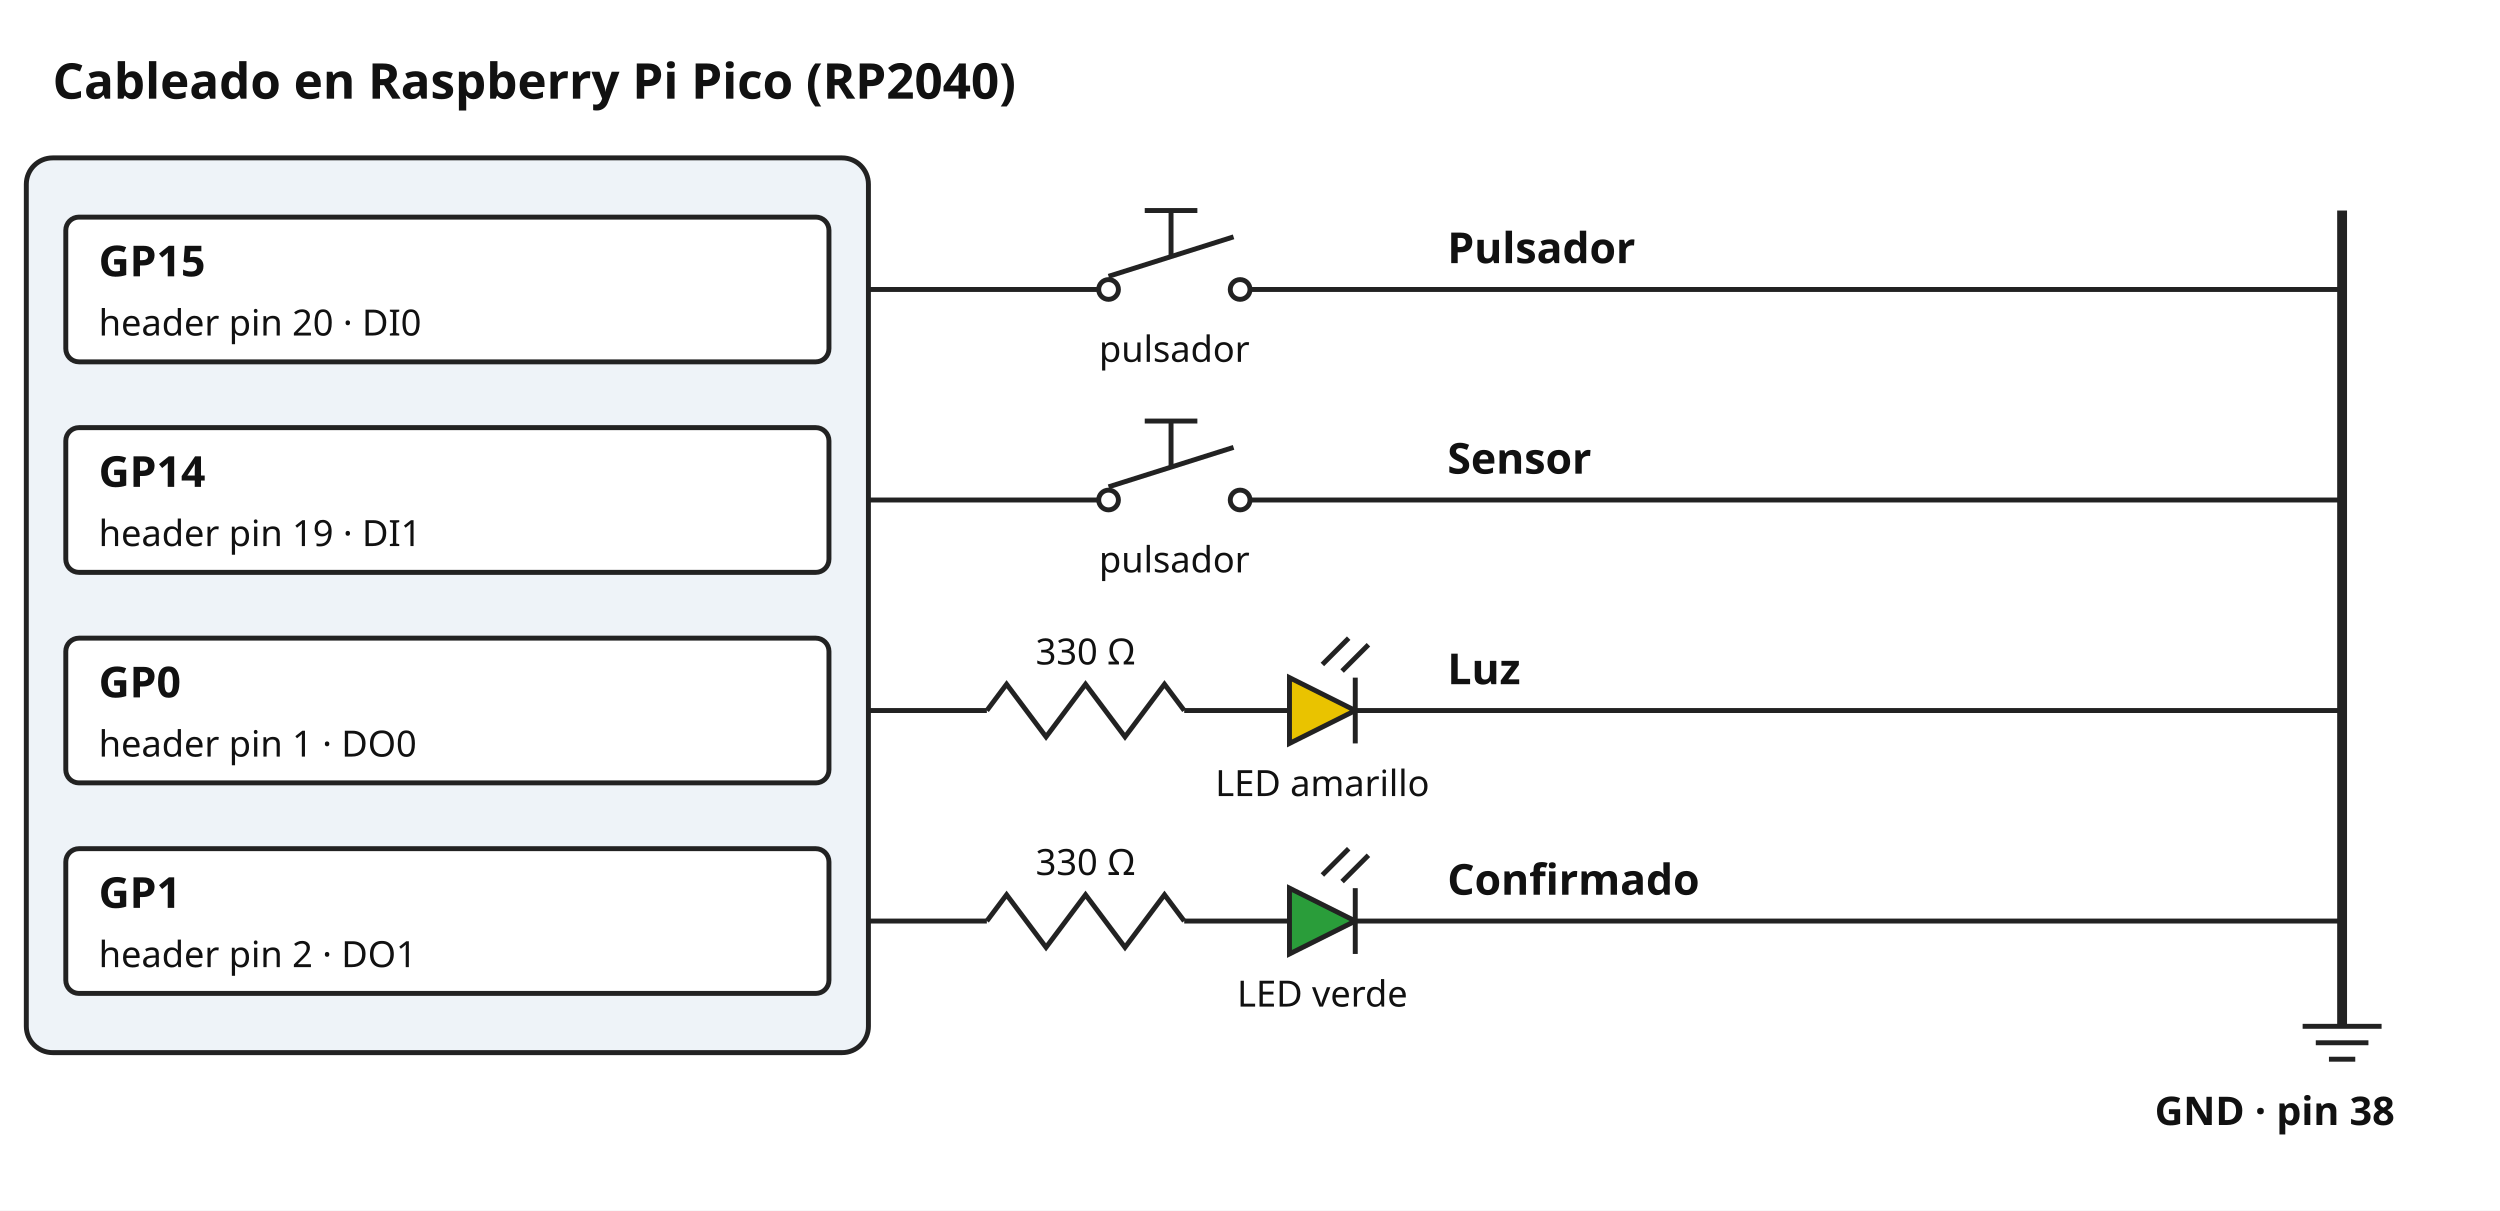
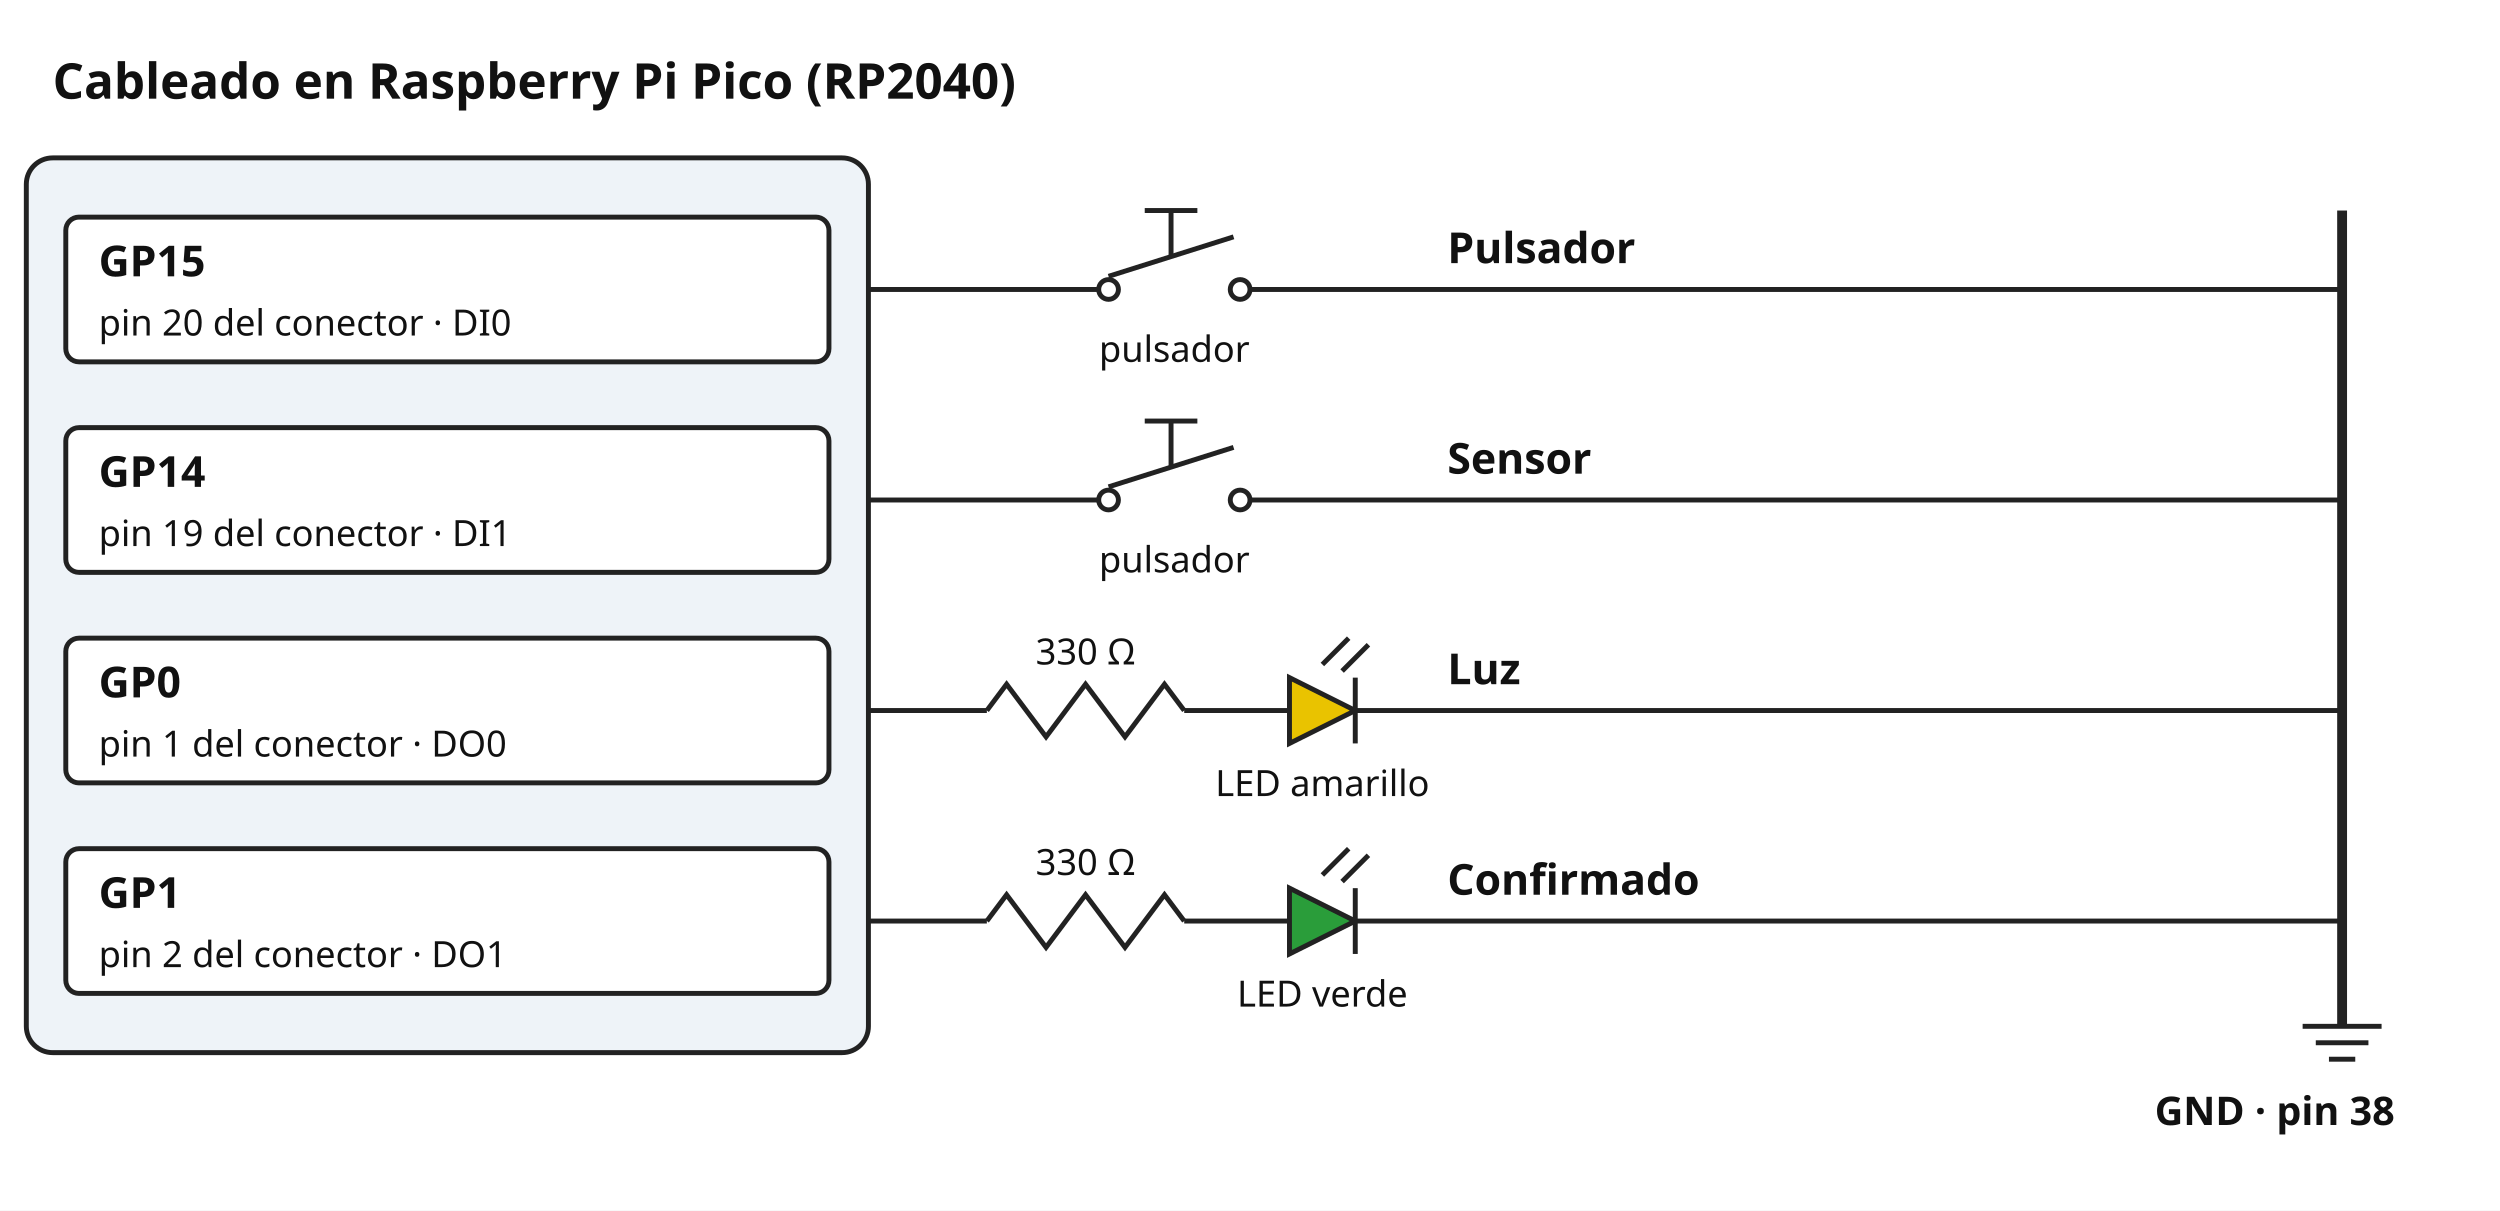
<svg xmlns="http://www.w3.org/2000/svg" viewBox="0 0 760 368" width="760" height="368" role="img" aria-labelledby="wiring-rpi-pico-rp2040-title wiring-rpi-pico-rp2040-desc" font-family="sans-serif" fill="#111111" stroke="#222222" stroke-width="1.5">
  <rect width="760" height="368" fill="#ffffff" stroke="none" />
  <text stroke="none" x="16" y="30" font-size="15" font-weight="bold">Cableado en Raspberry Pi Pico (RP2040)</text>
  <rect x="8" y="48" width="256" height="272" rx="8" fill="#eef3f8" />
  <rect x="20" y="66" width="232" height="44" rx="4" fill="#ffffff" />
  <text stroke="none" x="30" y="84" font-size="13" font-weight="bold">GP15</text>
-   <text stroke="none" x="30" y="102" font-size="11">header pin 20 · DI0</text>
+   <text stroke="none" x="30" y="102" font-size="11">pin 20 del conector · DI0</text>
  <text stroke="none" x="440" y="80" font-size="13" font-weight="bold">Pulsador</text>
  <polyline points="264,88 334,88" fill="none" />
  <circle cx="337" cy="88" r="3" fill="#ffffff" />
  <circle cx="377" cy="88" r="3" fill="#ffffff" />
  <polyline points="337,84 375,72" fill="none" />
  <polyline points="356,78 356,64" fill="none" />
  <polyline points="348,64 364,64" fill="none" />
  <text stroke="none" x="357" y="110" text-anchor="middle" font-size="11">pulsador</text>
  <polyline points="380,88 712,88" fill="none" />
  <rect x="20" y="130" width="232" height="44" rx="4" fill="#ffffff" />
  <text stroke="none" x="30" y="148" font-size="13" font-weight="bold">GP14</text>
-   <text stroke="none" x="30" y="166" font-size="11">header pin 19 · DI1</text>
+   <text stroke="none" x="30" y="166" font-size="11">pin 19 del conector · DI1</text>
  <text stroke="none" x="440" y="144" font-size="13" font-weight="bold">Sensor</text>
  <polyline points="264,152 334,152" fill="none" />
  <circle cx="337" cy="152" r="3" fill="#ffffff" />
  <circle cx="377" cy="152" r="3" fill="#ffffff" />
  <polyline points="337,148 375,136" fill="none" />
  <polyline points="356,142 356,128" fill="none" />
  <polyline points="348,128 364,128" fill="none" />
  <text stroke="none" x="357" y="174" text-anchor="middle" font-size="11">pulsador</text>
  <polyline points="380,152 712,152" fill="none" />
  <rect x="20" y="194" width="232" height="44" rx="4" fill="#ffffff" />
  <text stroke="none" x="30" y="212" font-size="13" font-weight="bold">GP0</text>
-   <text stroke="none" x="30" y="230" font-size="11">header pin 1 · DO0</text>
+   <text stroke="none" x="30" y="230" font-size="11">pin 1 del conector · DO0</text>
  <text stroke="none" x="440" y="208" font-size="13" font-weight="bold">Luz</text>
  <polyline points="264,216 300,216" fill="none" />
  <polyline points="300,216 306,208 318,224 330,208 342,224 354,208 360,216" fill="none" />
  <text stroke="none" x="330" y="202" text-anchor="middle" font-size="11">330 Ω</text>
  <polyline points="360,216 392,216" fill="none" />
  <polygon points="392,206 392,226 412,216" fill="#e9c300" />
  <polyline points="412,206 412,226" fill="none" />
  <polyline points="402,202 410,194" fill="none" />
  <polyline points="408,204 416,196" fill="none" />
  <text stroke="none" x="402" y="242" text-anchor="middle" font-size="11">LED amarillo</text>
  <polyline points="412,216 712,216" fill="none" />
  <rect x="20" y="258" width="232" height="44" rx="4" fill="#ffffff" />
  <text stroke="none" x="30" y="276" font-size="13" font-weight="bold">GP1</text>
-   <text stroke="none" x="30" y="294" font-size="11">header pin 2 · DO1</text>
+   <text stroke="none" x="30" y="294" font-size="11">pin 2 del conector · DO1</text>
  <text stroke="none" x="440" y="272" font-size="13" font-weight="bold">Confirmado</text>
  <polyline points="264,280 300,280" fill="none" />
  <polyline points="300,280 306,272 318,288 330,272 342,288 354,272 360,280" fill="none" />
  <text stroke="none" x="330" y="266" text-anchor="middle" font-size="11">330 Ω</text>
  <polyline points="360,280 392,280" fill="none" />
  <polygon points="392,270 392,290 412,280" fill="#2a9d3a" />
  <polyline points="412,270 412,290" fill="none" />
  <polyline points="402,266 410,258" fill="none" />
  <polyline points="408,268 416,260" fill="none" />
  <text stroke="none" x="402" y="306" text-anchor="middle" font-size="11">LED verde</text>
  <polyline points="412,280 712,280" fill="none" />
  <polyline points="712,64 712,312" fill="none" stroke-width="3" />
  <polyline points="700,312 724,312" fill="none" />
  <polyline points="704,317 720,317" fill="none" />
  <polyline points="708,322 716,322" fill="none" />
  <text stroke="none" x="728" y="342" text-anchor="end" font-size="12" font-weight="bold">GND · pin 38</text>
</svg>
